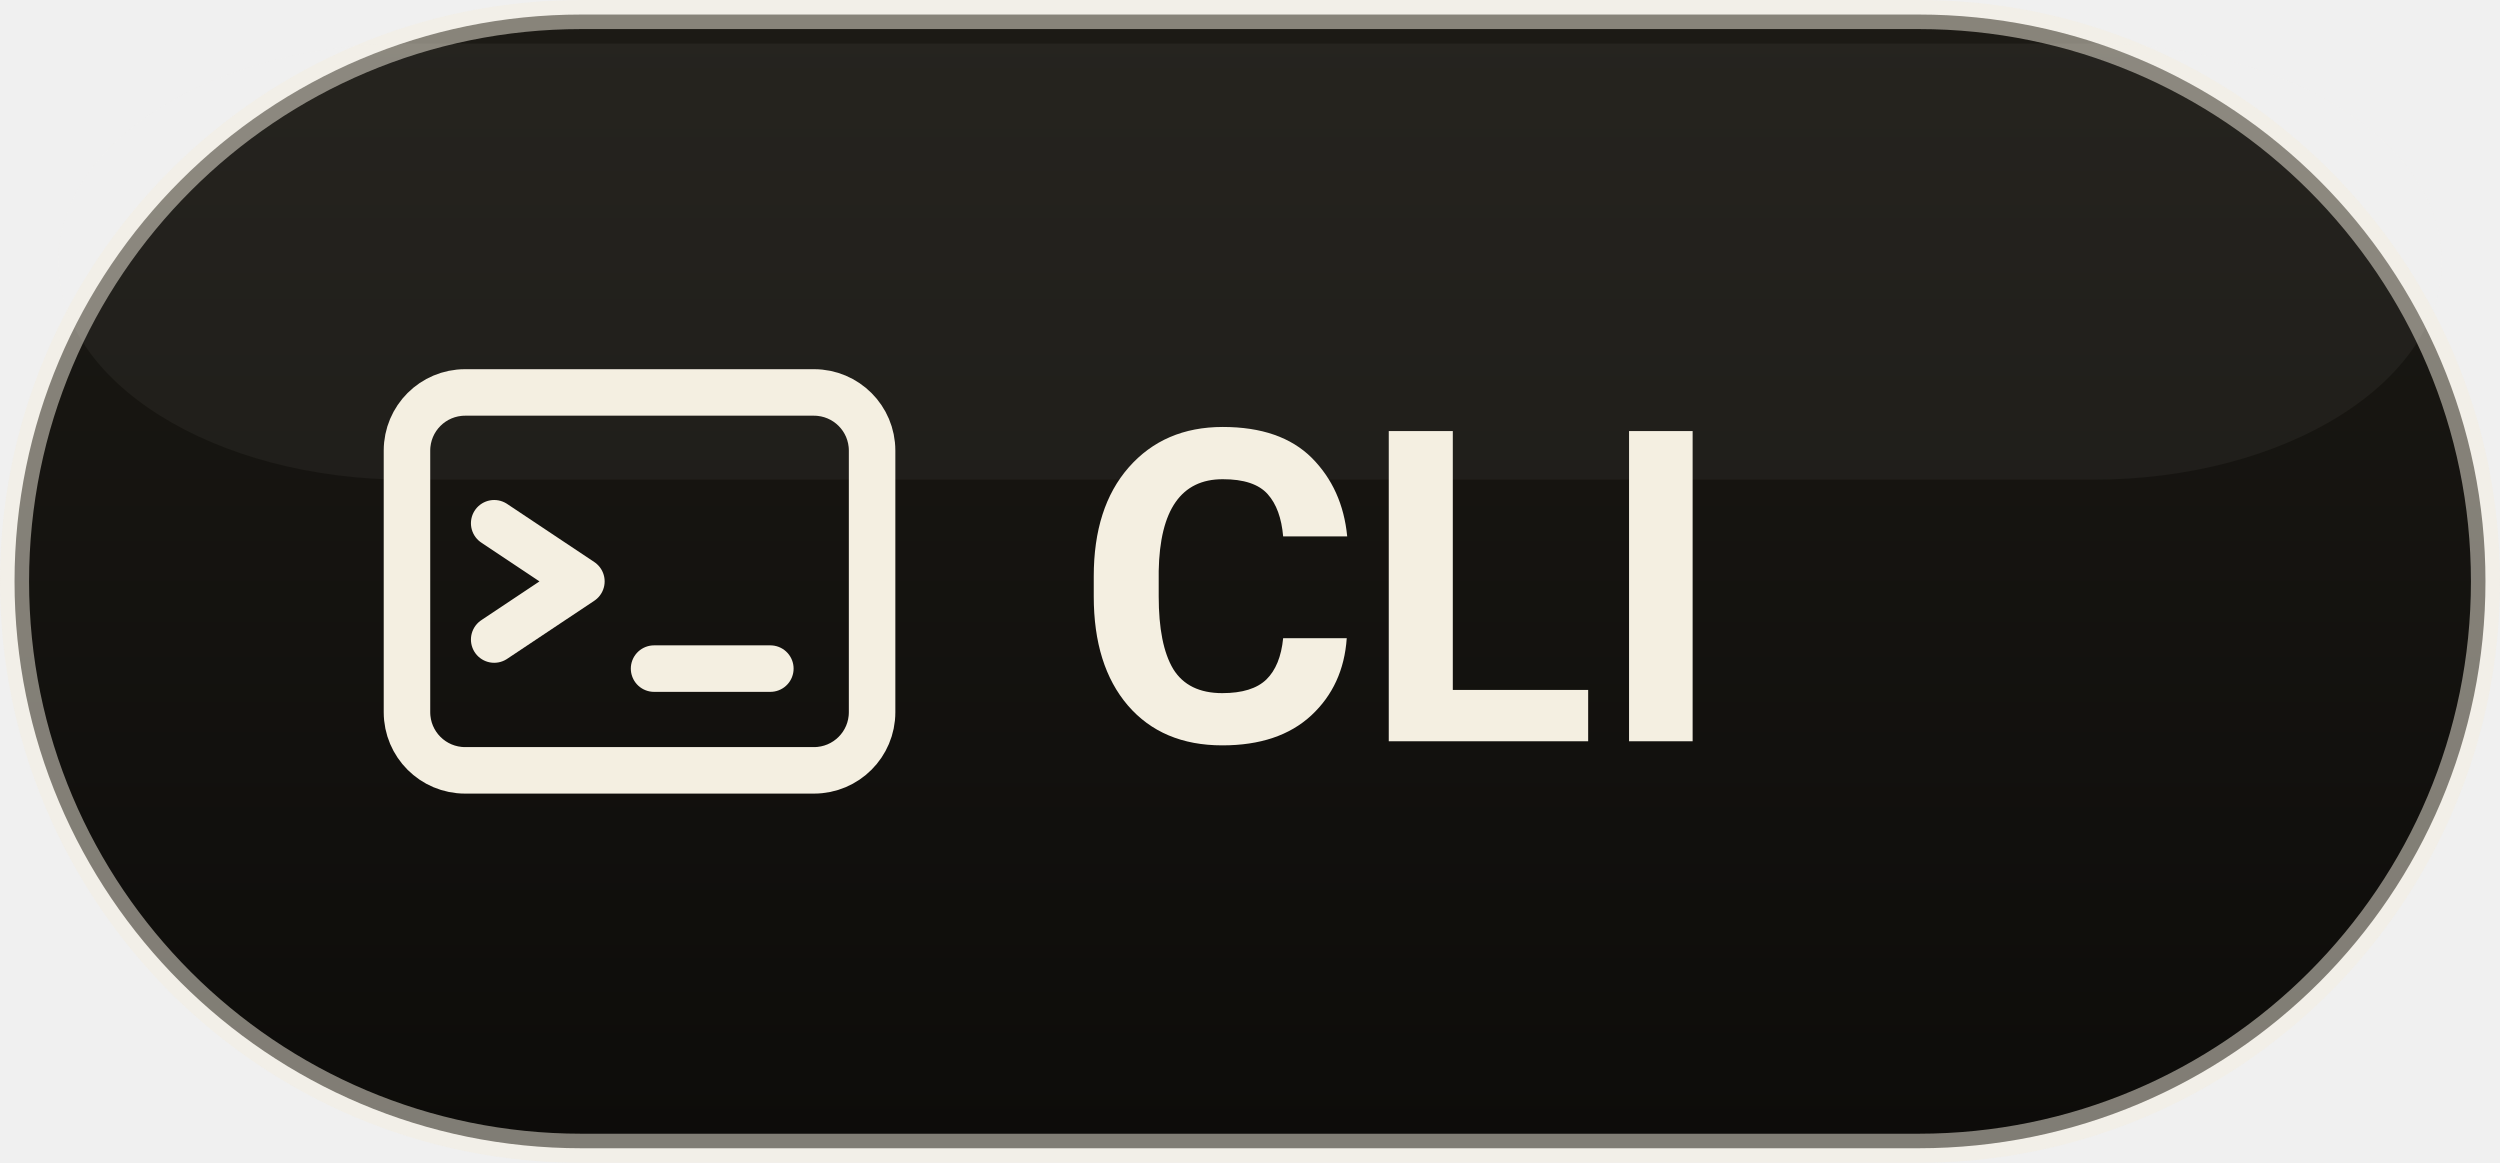
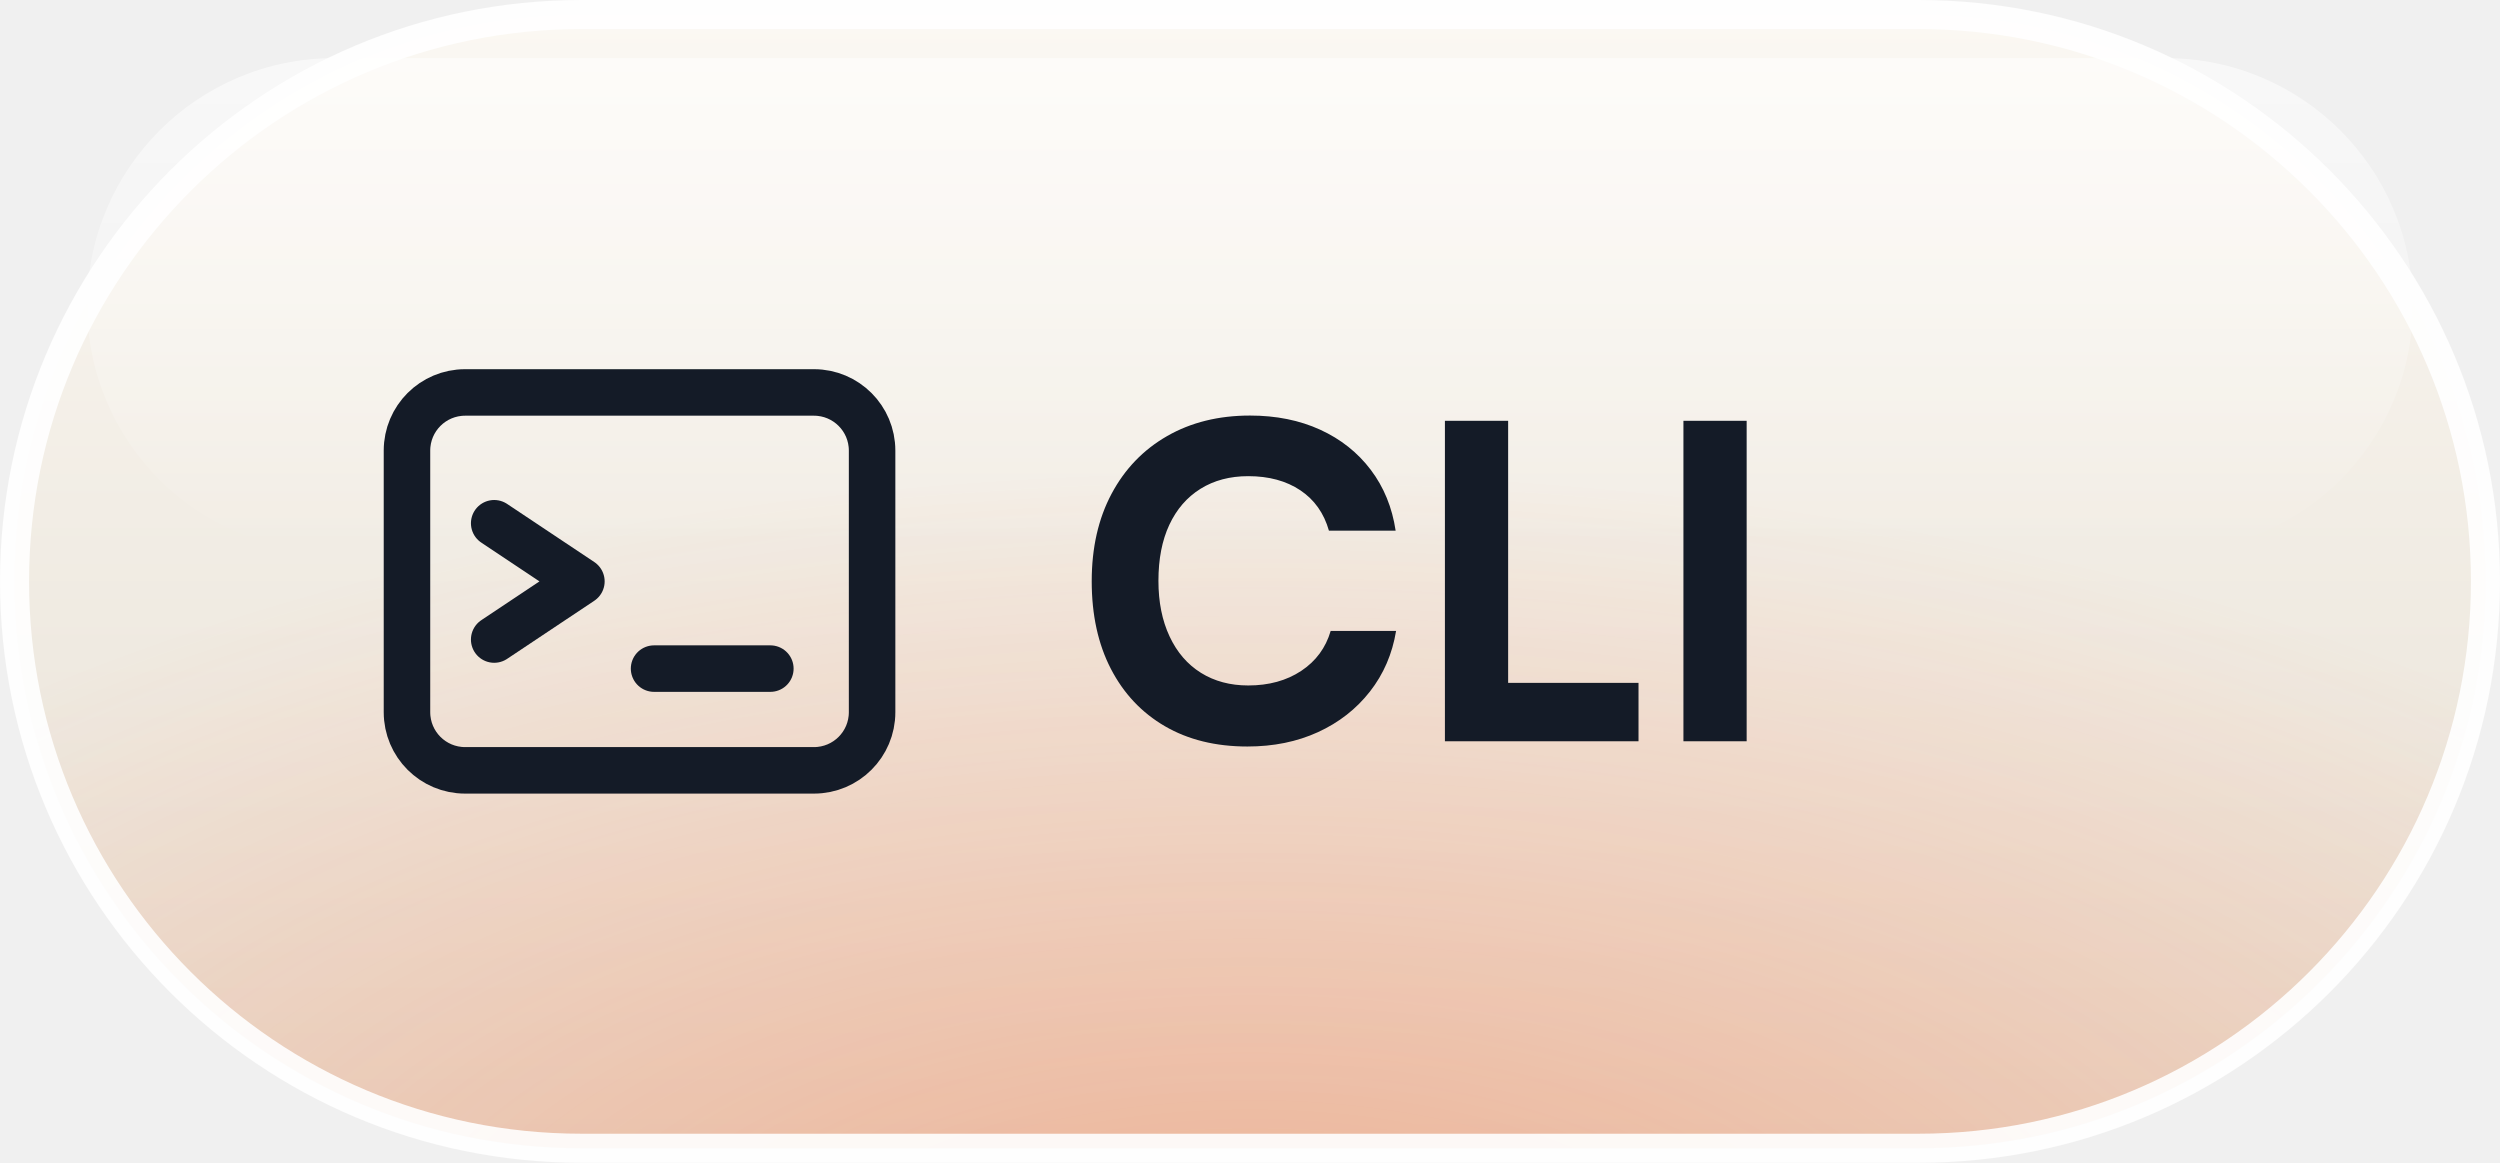
<svg xmlns="http://www.w3.org/2000/svg" width="86" height="40" viewBox="0 0 86 40" role="img" aria-label="CLI">
  <defs>
    <linearGradient id="g" x1="0" y1="0" x2="0" y2="1">
-       <stop offset="0" stop-color="#1c1a15" />
-       <stop offset="1" stop-color="#0d0c0a" />
+       <stop offset="0" stop-color="#FBF8F3" />
+       <stop offset="1" stop-color="#E6DFD3" />
    </linearGradient>
+     <linearGradient id="h" x1="0" y1="0" x2="0" y2="1">
+       <stop offset="0" stop-color="#FFFFFF" stop-opacity="0.55" />
+       <stop offset="1" stop-color="#FFFFFF" stop-opacity="0" />
+     </linearGradient>
+     <radialGradient id="o" cx="0.5" cy="1.15" r="0.75">
+       <stop offset="0" stop-color="#FF5A1F" stop-opacity="0.35" />
+       <stop offset="1" stop-color="#FF5A1F" stop-opacity="0" />
+     </radialGradient>
  </defs>
-   <rect x="0.5" y="0.5" width="85" height="39" rx="19.5" fill="url(#g)" stroke="#F4EFE1" stroke-opacity="0.5" />
-   <rect x="2" y="1.5" width="82" height="15" rx="12" fill="#F4EFE1" opacity="0.05" />
-   <g stroke="#F4EFE1" stroke-width="1.6" fill="none" stroke-linecap="round" stroke-linejoin="round">
+   <rect x="0.5" y="0.5" width="85" height="39" rx="19.5" fill="url(#g)" />
+   <rect x="0.5" y="0.5" width="85" height="39" rx="19.5" fill="url(#o)" />
+   <rect x="3" y="2" width="80" height="17" rx="8.5" fill="url(#h)" />
+   <rect x="0.5" y="0.5" width="85" height="39" rx="19.5" fill="none" stroke="#FFFFFF" stroke-opacity="0.9" />
+   <g stroke="#141B27" stroke-width="1.6" fill="none" stroke-linecap="round" stroke-linejoin="round">
    <rect x="14" y="13.5" width="16" height="13" rx="2" />
    <path d="M17 18l3 2-3 2" />
    <line x1="22.5" y1="23" x2="26.5" y2="23" />
  </g>
-   <text x="37" y="25.5" font-family="-apple-system,BlinkMacSystemFont,'Segoe UI',Roboto,Helvetica,Arial,sans-serif" font-size="15" font-weight="700" fill="#F4EFE1">CLI</text>
+   <path d="M42.91 25.68Q41.275 25.68 40.075 24.983Q38.875 24.285 38.215 23.01Q37.555 21.735 37.555 19.995Q37.555 18.27 38.237 16.988Q38.92 15.705 40.15 15.0Q41.38 14.295 43.0 14.295Q44.35 14.295 45.415 14.782Q46.48 15.27 47.155 16.163Q47.83 17.055 48.01 18.255H45.715Q45.46 17.355 44.733 16.867Q44.005 16.38 42.94 16.38Q41.995 16.38 41.297 16.815Q40.6 17.25 40.225 18.053Q39.85 18.855 39.85 19.98Q39.85 21.075 40.233 21.892Q40.615 22.71 41.312 23.145Q42.01 23.58 42.94 23.58Q44.005 23.58 44.763 23.078Q45.52 22.575 45.775 21.705H48.025Q47.83 22.89 47.125 23.79Q46.42 24.69 45.34 25.185Q44.26 25.68 42.91 25.68ZM51.88 14.475V25.5H49.705V14.475ZM50.095 25.5V23.49H56.365V25.5ZM60.085 14.475V25.5H57.91V14.475Z" fill="#141B27" />
</svg>
